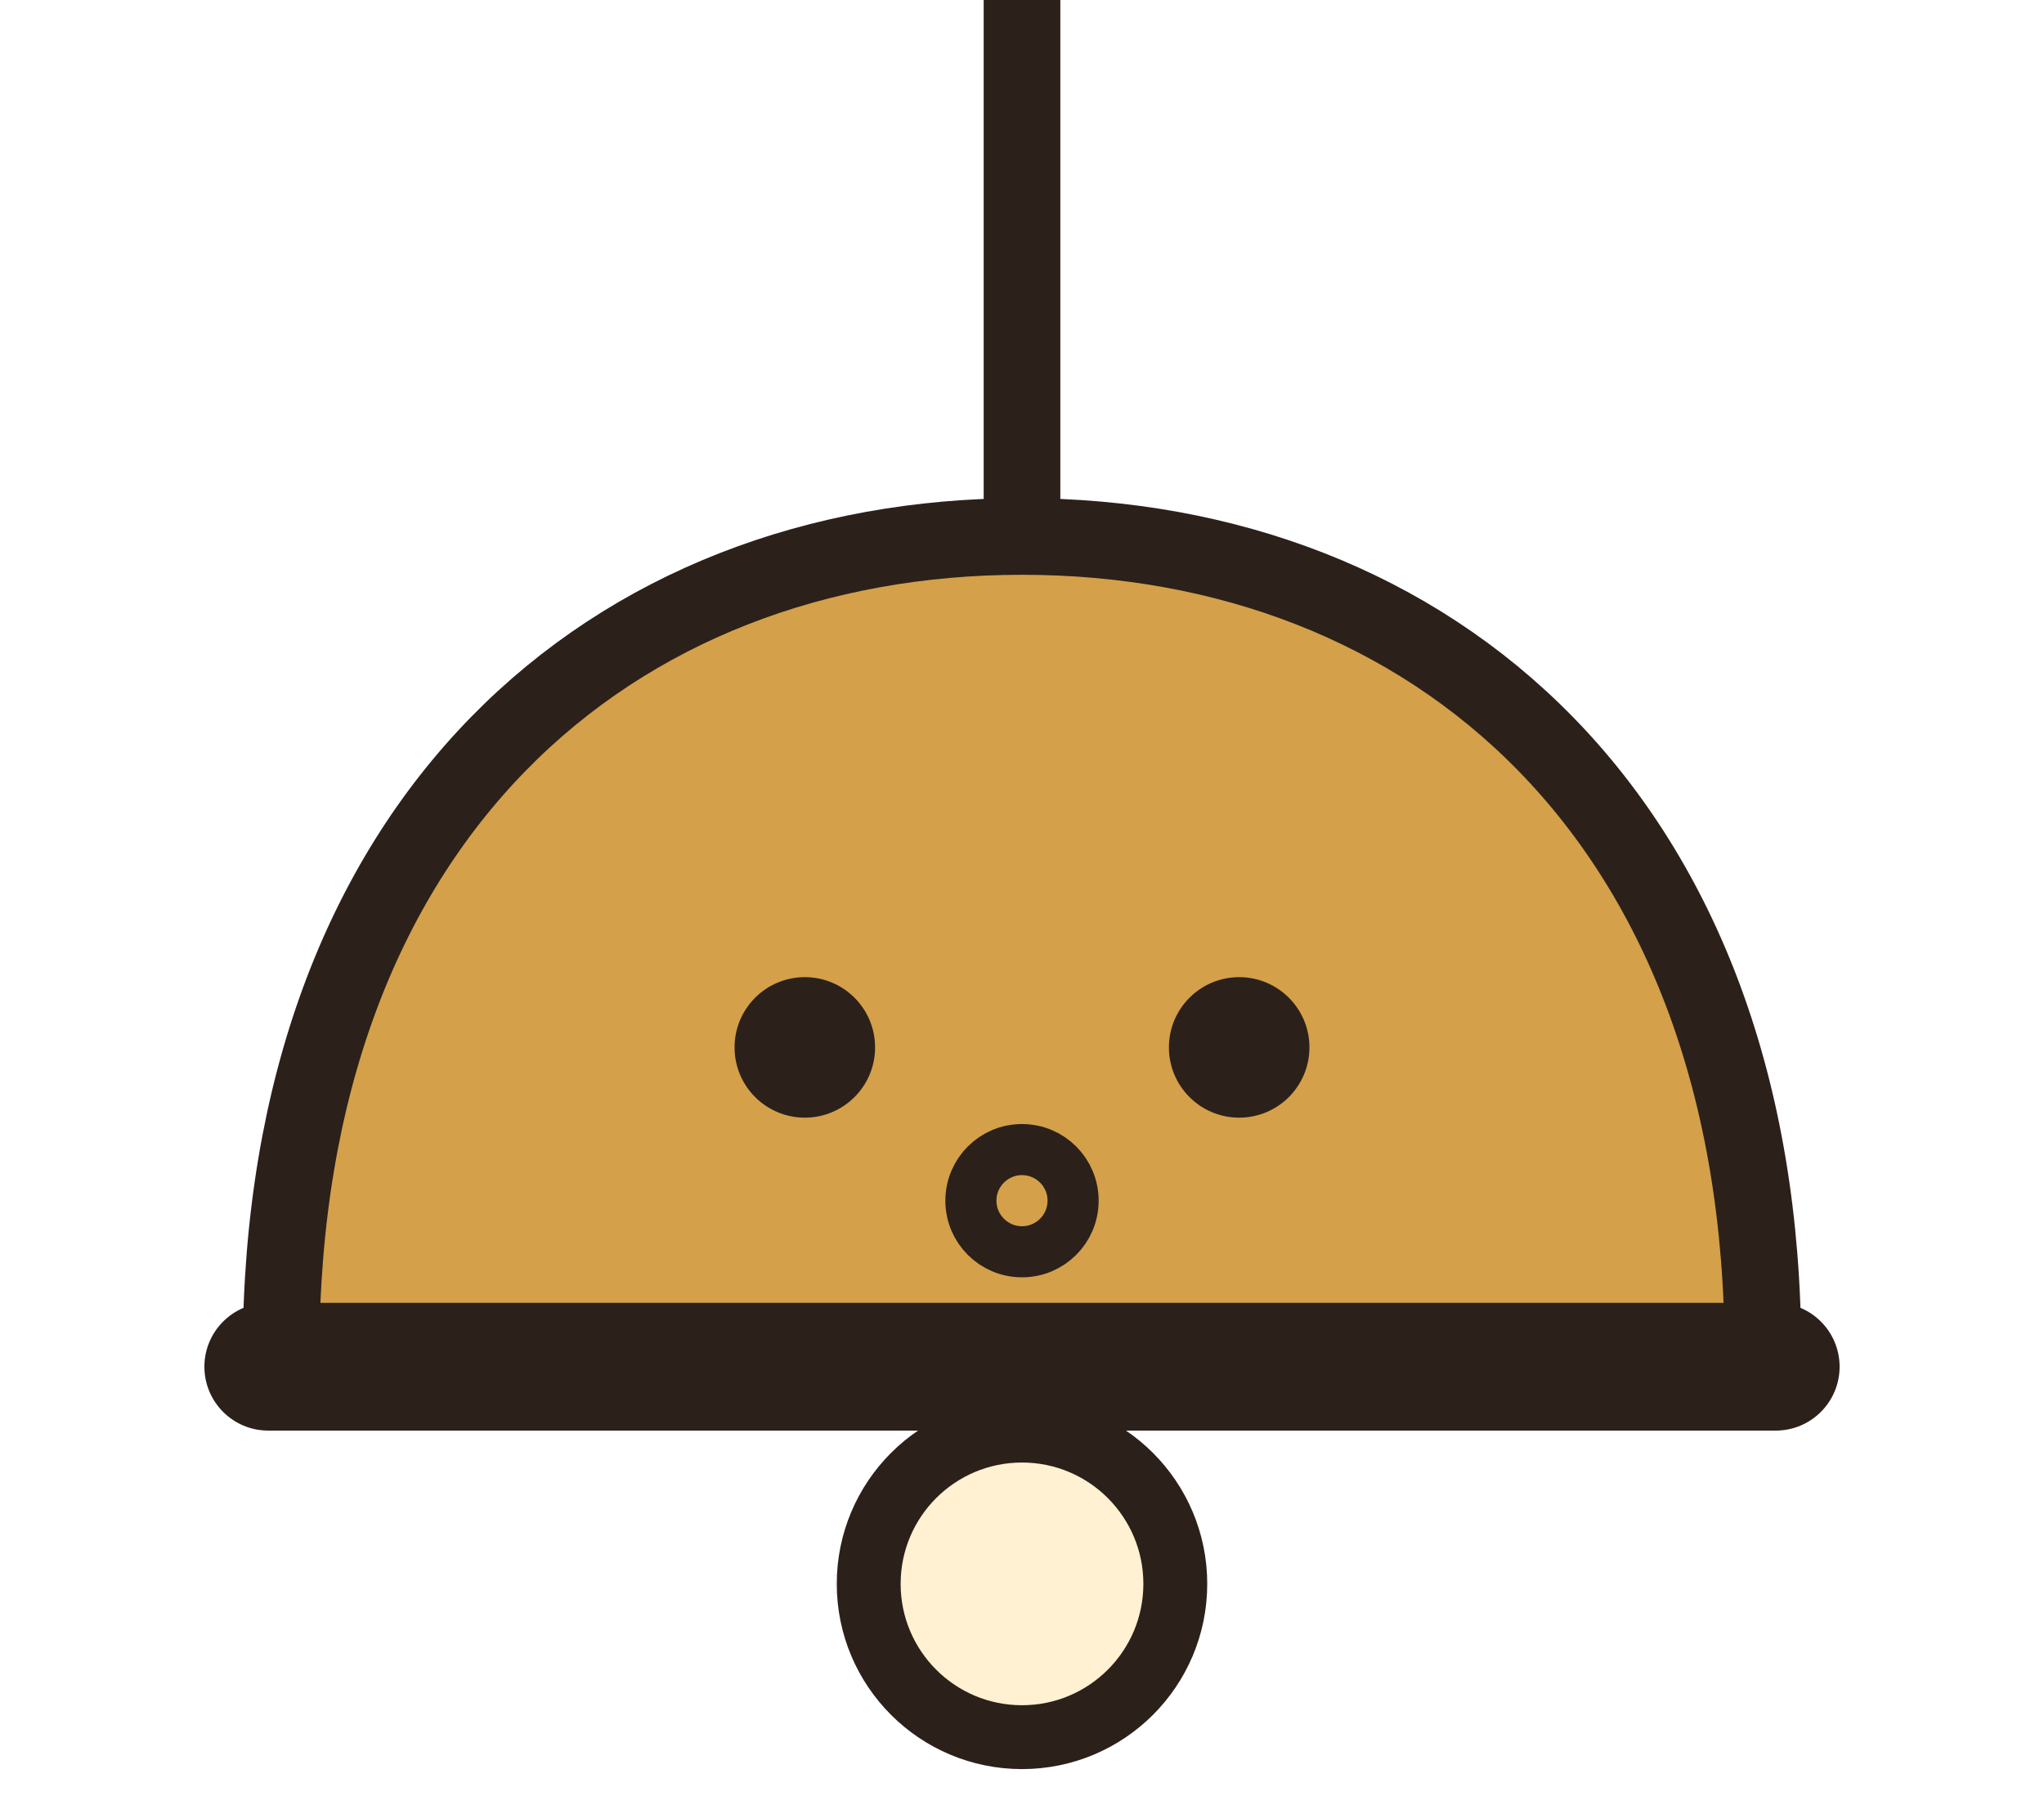
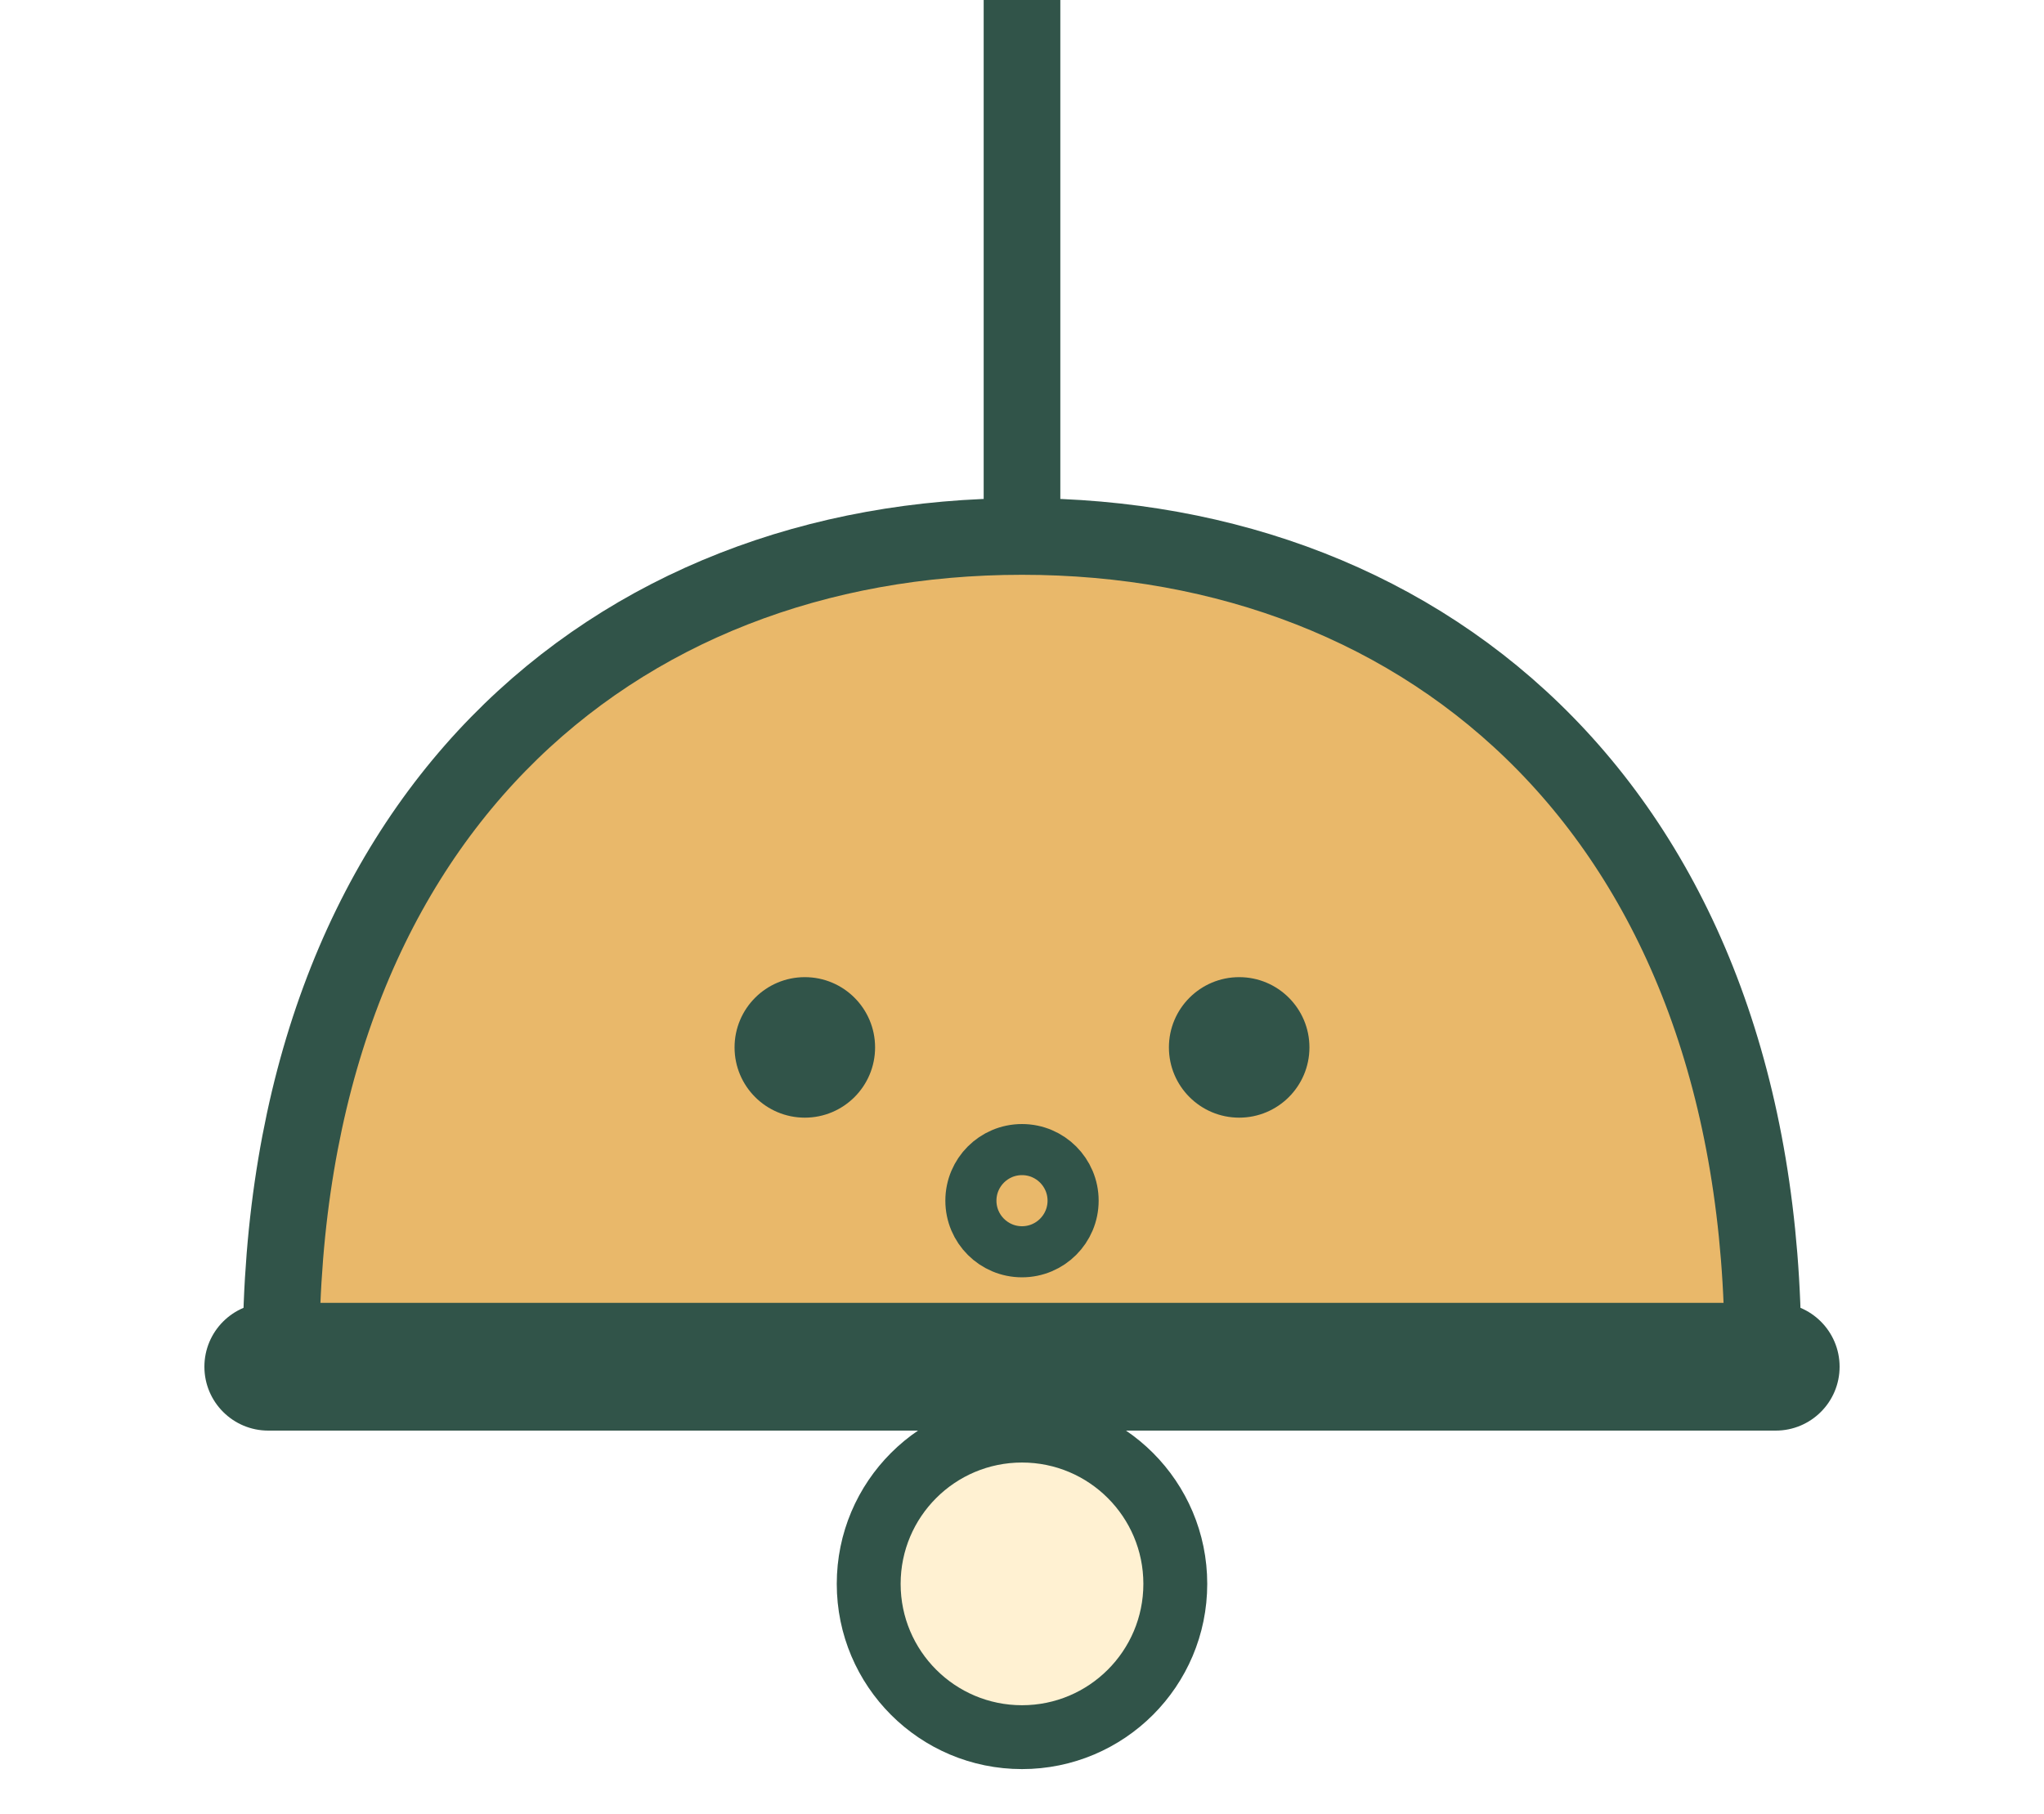
<svg xmlns="http://www.w3.org/2000/svg" viewBox="40 0 160 142">
-   <line x1="120" y1="0" x2="120" y2="42" stroke="#2B211A" stroke-width="6" stroke-linecap="round" stroke-linejoin="round" />
-   <path d="M62 106 C62 64 88 42 120 42 C152 42 178 64 178 106 Z" fill="#D4A04A" stroke="#2B211A" stroke-width="6" stroke-linecap="round" stroke-linejoin="round" />
-   <rect x="56" y="102" width="128" height="10" rx="5" fill="#2B211A" />
-   <circle cx="120" cy="124" r="12" fill="#FFF1D2" stroke="#2B211A" stroke-width="5" stroke-linecap="round" stroke-linejoin="round" />
-   <circle cx="103" cy="82" r="5.5" fill="#2B211A" />
-   <circle cx="137" cy="82" r="5.5" fill="#2B211A" />
-   <circle cx="120" cy="94" r="4" fill="none" stroke="#2B211A" stroke-width="4" stroke-linecap="round" stroke-linejoin="round" />
+   <line x1="120" y1="0" x2="120" y2="42" stroke="#315449" stroke-width="6" stroke-linecap="round" stroke-linejoin="round" />
+   <path d="M62 106 C62 64 88 42 120 42 C152 42 178 64 178 106 Z" fill="#E9B86A" stroke="#315449" stroke-width="6" stroke-linecap="round" stroke-linejoin="round" />
+   <rect x="56" y="102" width="128" height="10" rx="5" fill="#315449" />
+   <circle cx="120" cy="124" r="12" fill="#FFF1D2" stroke="#315449" stroke-width="5" stroke-linecap="round" stroke-linejoin="round" />
+   <circle cx="103" cy="82" r="5.5" fill="#315449" />
+   <circle cx="137" cy="82" r="5.5" fill="#315449" />
+   <circle cx="120" cy="94" r="4" fill="none" stroke="#315449" stroke-width="4" stroke-linecap="round" stroke-linejoin="round" />
</svg>
